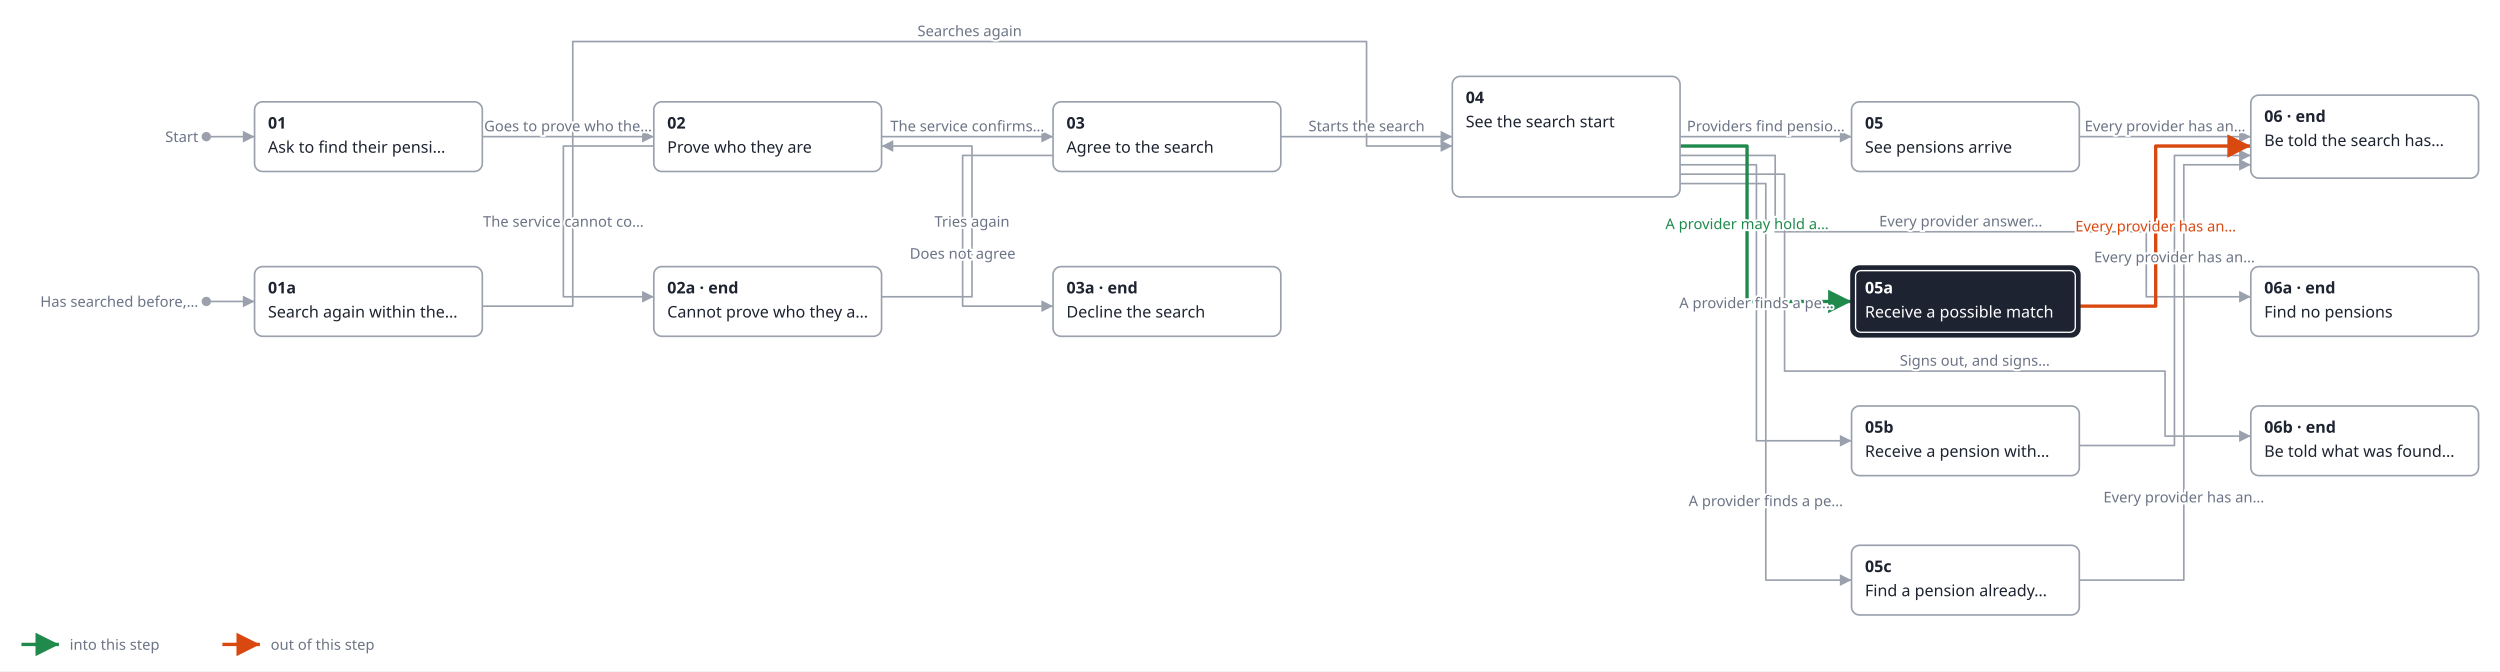
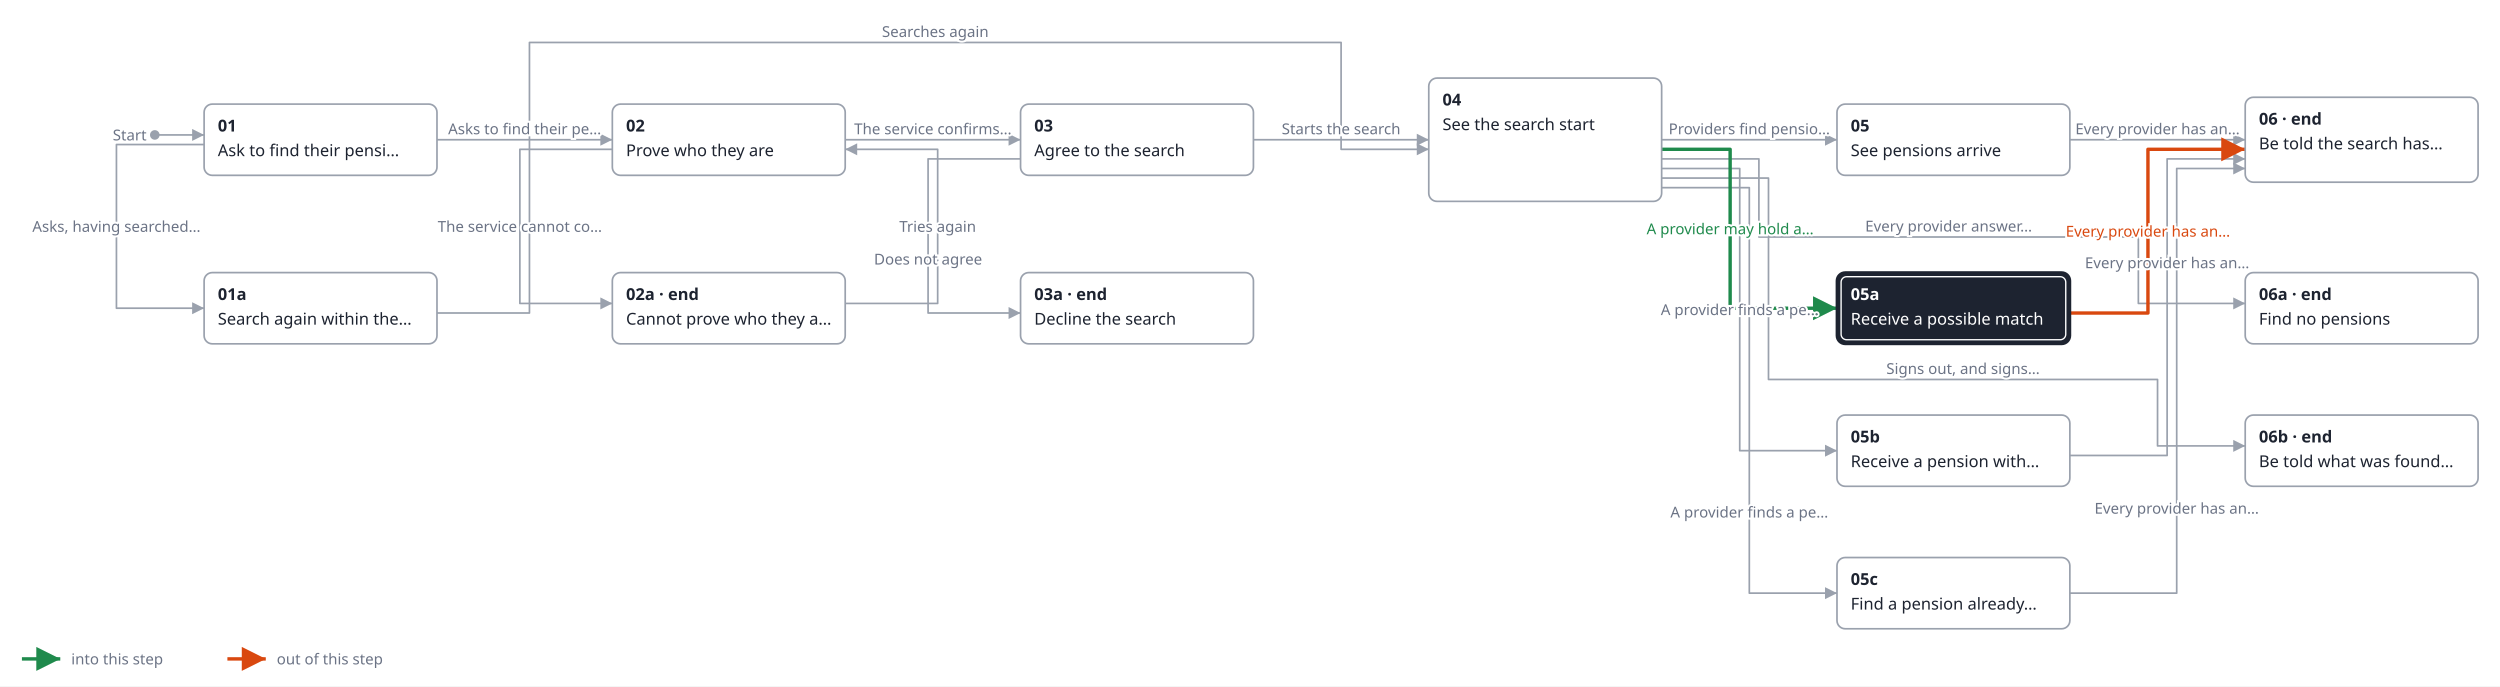
- <svg xmlns="http://www.w3.org/2000/svg" width="1866" height="501" viewBox="0 0 1866 501" font-family="sans-serif">
+ <svg xmlns="http://www.w3.org/2000/svg" width="1825" height="501" viewBox="0 0 1825 501" font-family="sans-serif">
  <defs>
    <marker id="arrow-in" viewBox="0 0 10 10" refX="10" refY="5" markerWidth="7" markerHeight="7" orient="auto-start-reverse">
      <path d="M0,0 L10,5 L0,10 z" fill="#1f8a4c" />
    </marker>
    <marker id="arrow-out" viewBox="0 0 10 10" refX="10" refY="5" markerWidth="7" markerHeight="7" orient="auto-start-reverse">
      <path d="M0,0 L10,5 L0,10 z" fill="#d9480f" />
    </marker>
    <marker id="arrow-line" viewBox="0 0 10 10" refX="10" refY="5" markerWidth="7" markerHeight="7" orient="auto-start-reverse">
      <path d="M0,0 L10,5 L0,10 z" fill="#9aa1ad" />
    </marker>
  </defs>
-   <rect width="1866" height="501" fill="#ffffff" />
-   <g transform="translate(62,5)">
+   <rect width="1825" height="501" fill="#ffffff" />
+   <g transform="translate(21,5)">
    <path d="M298,97 L426,97" fill="none" stroke="#9aa1ad" stroke-width="1.25" stroke-linejoin="round" marker-end="url(#arrow-line)" />
+     <path d="M128,100.5 L64,100.5 L64,220 L128,220" fill="none" stroke="#9aa1ad" stroke-width="1.25" stroke-linejoin="round" marker-end="url(#arrow-line)" />
    <path d="M298,223.5 L365.5,223.5 L365.5,26 L958,26 L958,104 L1022,104" fill="none" stroke="#9aa1ad" stroke-width="1.25" stroke-linejoin="round" marker-end="url(#arrow-line)" />
    <path d="M596,97 L724,97" fill="none" stroke="#9aa1ad" stroke-width="1.25" stroke-linejoin="round" marker-end="url(#arrow-line)" />
    <path d="M426,104 L358.5,104 L358.5,216.5 L426,216.5" fill="none" stroke="#9aa1ad" stroke-width="1.25" stroke-linejoin="round" marker-end="url(#arrow-line)" />
    <path d="M596,216.5 L663.5,216.5 L663.5,104 L596,104" fill="none" stroke="#9aa1ad" stroke-width="1.25" stroke-linejoin="round" marker-end="url(#arrow-line)" />
    <path d="M894,97 L1022,97" fill="none" stroke="#9aa1ad" stroke-width="1.25" stroke-linejoin="round" marker-end="url(#arrow-line)" />
    <path d="M724,111 L656.5,111 L656.5,223.5 L724,223.5" fill="none" stroke="#9aa1ad" stroke-width="1.25" stroke-linejoin="round" marker-end="url(#arrow-line)" />
    <path d="M1192,97 L1320,97" fill="none" stroke="#9aa1ad" stroke-width="1.25" stroke-linejoin="round" marker-end="url(#arrow-line)" />
    <path d="M1192,118 L1249,118 L1249,324 L1320,324" fill="none" stroke="#9aa1ad" stroke-width="1.25" stroke-linejoin="round" marker-end="url(#arrow-line)" />
    <path d="M1192,132 L1256,132 L1256,428 L1320,428" fill="none" stroke="#9aa1ad" stroke-width="1.25" stroke-linejoin="round" marker-end="url(#arrow-line)" />
    <path d="M1192,111 L1263,111 L1263,168 L1540,168 L1540,216.5 L1618,216.5" fill="none" stroke="#9aa1ad" stroke-width="1.25" stroke-linejoin="round" marker-end="url(#arrow-line)" />
    <path d="M1192,125 L1270,125 L1270,272 L1554,272 L1554,320.5 L1618,320.5" fill="none" stroke="#9aa1ad" stroke-width="1.25" stroke-linejoin="round" marker-end="url(#arrow-line)" />
    <path d="M1490,97 L1618,97" fill="none" stroke="#9aa1ad" stroke-width="1.25" stroke-linejoin="round" marker-end="url(#arrow-line)" />
    <path d="M1490,327.5 L1561,327.5 L1561,111 L1618,111" fill="none" stroke="#9aa1ad" stroke-width="1.25" stroke-linejoin="round" marker-end="url(#arrow-line)" />
    <path d="M1490,428 L1568,428 L1568,118 L1618,118" fill="none" stroke="#9aa1ad" stroke-width="1.25" stroke-linejoin="round" marker-end="url(#arrow-line)" />
    <path d="M1192,104 L1242,104 L1242,220 L1320,220" fill="none" stroke="#1f8a4c" stroke-width="2.5" stroke-linejoin="round" marker-end="url(#arrow-in)" />
    <path d="M1490,223.5 L1547,223.5 L1547,104 L1618,104" fill="none" stroke="#d9480f" stroke-width="2.5" stroke-linejoin="round" marker-end="url(#arrow-out)" />
-     <circle cx="92" cy="97" r="3.5" fill="#9aa1ad" />
-     <path d="M92,97 L128,97" fill="none" stroke="#9aa1ad" stroke-width="1.25" marker-end="url(#arrow-line)" />
-     <circle cx="92" cy="220" r="3.5" fill="#9aa1ad" />
-     <path d="M92,220 L128,220" fill="none" stroke="#9aa1ad" stroke-width="1.25" marker-end="url(#arrow-line)" />
+     <circle cx="92" cy="93.5" r="3.5" fill="#9aa1ad" />
+     <path d="M92,93.5 L128,93.5" fill="none" stroke="#9aa1ad" stroke-width="1.25" marker-end="url(#arrow-line)" />
    <rect x="128" y="71" width="170" height="52" rx="6" fill="#ffffff" stroke="#9aa1ad" stroke-width="1.25" />
    <text x="138" y="91" font-size="12" font-weight="bold" fill="#1d2330">01</text>
    <text x="138" y="109" font-size="12" fill="#1d2330">Ask to find their pensi…</text>
    <rect x="128" y="194" width="170" height="52" rx="6" fill="#ffffff" stroke="#9aa1ad" stroke-width="1.25" />
    <text x="138" y="214" font-size="12" font-weight="bold" fill="#1d2330">01a</text>
    <text x="138" y="232" font-size="12" fill="#1d2330">Search again within the…</text>
    <rect x="426" y="71" width="170" height="52" rx="6" fill="#ffffff" stroke="#9aa1ad" stroke-width="1.25" />
    <text x="436" y="91" font-size="12" font-weight="bold" fill="#1d2330">02</text>
    <text x="436" y="109" font-size="12" fill="#1d2330">Prove who they are</text>
    <rect x="426" y="194" width="170" height="52" rx="6" fill="#ffffff" stroke="#9aa1ad" stroke-width="1.25" />
    <text x="436" y="214" font-size="12" font-weight="bold" fill="#1d2330">02a · end</text>
    <text x="436" y="232" font-size="12" fill="#1d2330">Cannot prove who they a…</text>
    <rect x="724" y="71" width="170" height="52" rx="6" fill="#ffffff" stroke="#9aa1ad" stroke-width="1.25" />
    <text x="734" y="91" font-size="12" font-weight="bold" fill="#1d2330">03</text>
    <text x="734" y="109" font-size="12" fill="#1d2330">Agree to the search</text>
    <rect x="724" y="194" width="170" height="52" rx="6" fill="#ffffff" stroke="#9aa1ad" stroke-width="1.25" />
    <text x="734" y="214" font-size="12" font-weight="bold" fill="#1d2330">03a · end</text>
    <text x="734" y="232" font-size="12" fill="#1d2330">Decline the search</text>
    <rect x="1022" y="52" width="170" height="90" rx="6" fill="#ffffff" stroke="#9aa1ad" stroke-width="1.25" />
    <text x="1032" y="72" font-size="12" font-weight="bold" fill="#1d2330">04</text>
    <text x="1032" y="90" font-size="12" fill="#1d2330">See the search start</text>
    <rect x="1320" y="71" width="170" height="52" rx="6" fill="#ffffff" stroke="#9aa1ad" stroke-width="1.25" />
    <text x="1330" y="91" font-size="12" font-weight="bold" fill="#1d2330">05</text>
    <text x="1330" y="109" font-size="12" fill="#1d2330">See pensions arrive</text>
    <rect x="1320" y="194" width="170" height="52" rx="6" fill="#1d2330" stroke="#1d2330" stroke-width="2" />
    <rect x="1323" y="197" width="164" height="46" rx="4" fill="none" stroke="#ffffff" stroke-width="1" />
    <text x="1330" y="214" font-size="12" font-weight="bold" fill="#ffffff">05a</text>
    <text x="1330" y="232" font-size="12" fill="#ffffff">Receive a possible match</text>
    <rect x="1320" y="298" width="170" height="52" rx="6" fill="#ffffff" stroke="#9aa1ad" stroke-width="1.25" />
    <text x="1330" y="318" font-size="12" font-weight="bold" fill="#1d2330">05b</text>
    <text x="1330" y="336" font-size="12" fill="#1d2330">Receive a pension with…</text>
    <rect x="1320" y="402" width="170" height="52" rx="6" fill="#ffffff" stroke="#9aa1ad" stroke-width="1.25" />
    <text x="1330" y="422" font-size="12" font-weight="bold" fill="#1d2330">05c</text>
    <text x="1330" y="440" font-size="12" fill="#1d2330">Find a pension already…</text>
    <rect x="1618" y="66" width="170" height="62" rx="6" fill="#ffffff" stroke="#9aa1ad" stroke-width="1.25" />
    <text x="1628" y="86" font-size="12" font-weight="bold" fill="#1d2330">06 · end</text>
    <text x="1628" y="104" font-size="12" fill="#1d2330">Be told the search has…</text>
    <rect x="1618" y="194" width="170" height="52" rx="6" fill="#ffffff" stroke="#9aa1ad" stroke-width="1.25" />
    <text x="1628" y="214" font-size="12" font-weight="bold" fill="#1d2330">06a · end</text>
    <text x="1628" y="232" font-size="12" fill="#1d2330">Find no pensions</text>
    <rect x="1618" y="298" width="170" height="52" rx="6" fill="#ffffff" stroke="#9aa1ad" stroke-width="1.25" />
    <text x="1628" y="318" font-size="12" font-weight="bold" fill="#1d2330">06b · end</text>
    <text x="1628" y="336" font-size="12" fill="#1d2330">Be told what was found…</text>
-     <text x="362" y="93" font-size="11" text-anchor="middle" fill="#6b7385" stroke="#ffffff" stroke-width="3" paint-order="stroke">Goes to prove who the…</text>
+     <text x="362" y="93" font-size="11" text-anchor="middle" fill="#6b7385" stroke="#ffffff" stroke-width="3" paint-order="stroke">Asks to find their pe…</text>
+     <text x="64" y="164.25" font-size="11" text-anchor="middle" fill="#6b7385" stroke="#ffffff" stroke-width="3" paint-order="stroke">Asks, having searched…</text>
    <text x="661.75" y="22" font-size="11" text-anchor="middle" fill="#6b7385" stroke="#ffffff" stroke-width="3" paint-order="stroke">Searches again</text>
    <text x="660" y="93" font-size="11" text-anchor="middle" fill="#6b7385" stroke="#ffffff" stroke-width="3" paint-order="stroke">The service confirms…</text>
    <text x="358.5" y="164.25" font-size="11" text-anchor="middle" fill="#6b7385" stroke="#ffffff" stroke-width="3" paint-order="stroke">The service cannot co…</text>
    <text x="663.5" y="164.25" font-size="11" text-anchor="middle" fill="#6b7385" stroke="#ffffff" stroke-width="3" paint-order="stroke">Tries again</text>
    <text x="958" y="93" font-size="11" text-anchor="middle" fill="#6b7385" stroke="#ffffff" stroke-width="3" paint-order="stroke">Starts the search</text>
    <text x="656.5" y="188.125" font-size="11" text-anchor="middle" fill="#6b7385" stroke="#ffffff" stroke-width="3" paint-order="stroke">Does not agree</text>
    <text x="1256" y="93" font-size="11" text-anchor="middle" fill="#6b7385" stroke="#ffffff" stroke-width="3" paint-order="stroke">Providers find pensio…</text>
    <text x="1249" y="225" font-size="11" text-anchor="middle" fill="#6b7385" stroke="#ffffff" stroke-width="3" paint-order="stroke">A provider finds a pe…</text>
    <text x="1256" y="372.8" font-size="11" text-anchor="middle" fill="#6b7385" stroke="#ffffff" stroke-width="3" paint-order="stroke">A provider finds a pe…</text>
    <text x="1401.5" y="164" font-size="11" text-anchor="middle" fill="#6b7385" stroke="#ffffff" stroke-width="3" paint-order="stroke">Every provider answer…</text>
    <text x="1412" y="268" font-size="11" text-anchor="middle" fill="#6b7385" stroke="#ffffff" stroke-width="3" paint-order="stroke">Signs out, and signs…</text>
    <text x="1554" y="93" font-size="11" text-anchor="middle" fill="#6b7385" stroke="#ffffff" stroke-width="3" paint-order="stroke">Every provider has an…</text>
    <text x="1561" y="190.775" font-size="11" text-anchor="middle" fill="#6b7385" stroke="#ffffff" stroke-width="3" paint-order="stroke">Every provider has an…</text>
    <text x="1568" y="370" font-size="11" text-anchor="middle" fill="#6b7385" stroke="#ffffff" stroke-width="3" paint-order="stroke">Every provider has an…</text>
    <text x="1242" y="166" font-size="11" text-anchor="middle" fill="#1f8a4c" stroke="#ffffff" stroke-width="3" paint-order="stroke">A provider may hold a…</text>
    <text x="1547" y="167.75" font-size="11" text-anchor="middle" fill="#d9480f" stroke="#ffffff" stroke-width="3" paint-order="stroke">Every provider has an…</text>
-     <text x="86" y="101" font-size="11" text-anchor="end" fill="#6b7385" stroke="#ffffff" stroke-width="3" paint-order="stroke">Start</text>
-     <text x="86" y="224" font-size="11" text-anchor="end" fill="#6b7385" stroke="#ffffff" stroke-width="3" paint-order="stroke">Has searched before,…</text>
+     <text x="86" y="97.5" font-size="11" text-anchor="end" fill="#6b7385" stroke="#ffffff" stroke-width="3" paint-order="stroke">Start</text>
  </g>
  <path d="M16,481 L44,481" stroke="#1f8a4c" stroke-width="2.5" marker-end="url(#arrow-in)" />
  <text x="52" y="485" font-size="11" fill="#6b7385">into this step</text>
  <path d="M166,481 L194,481" stroke="#d9480f" stroke-width="2.5" marker-end="url(#arrow-out)" />
  <text x="202" y="485" font-size="11" fill="#6b7385">out of this step</text>
</svg>
